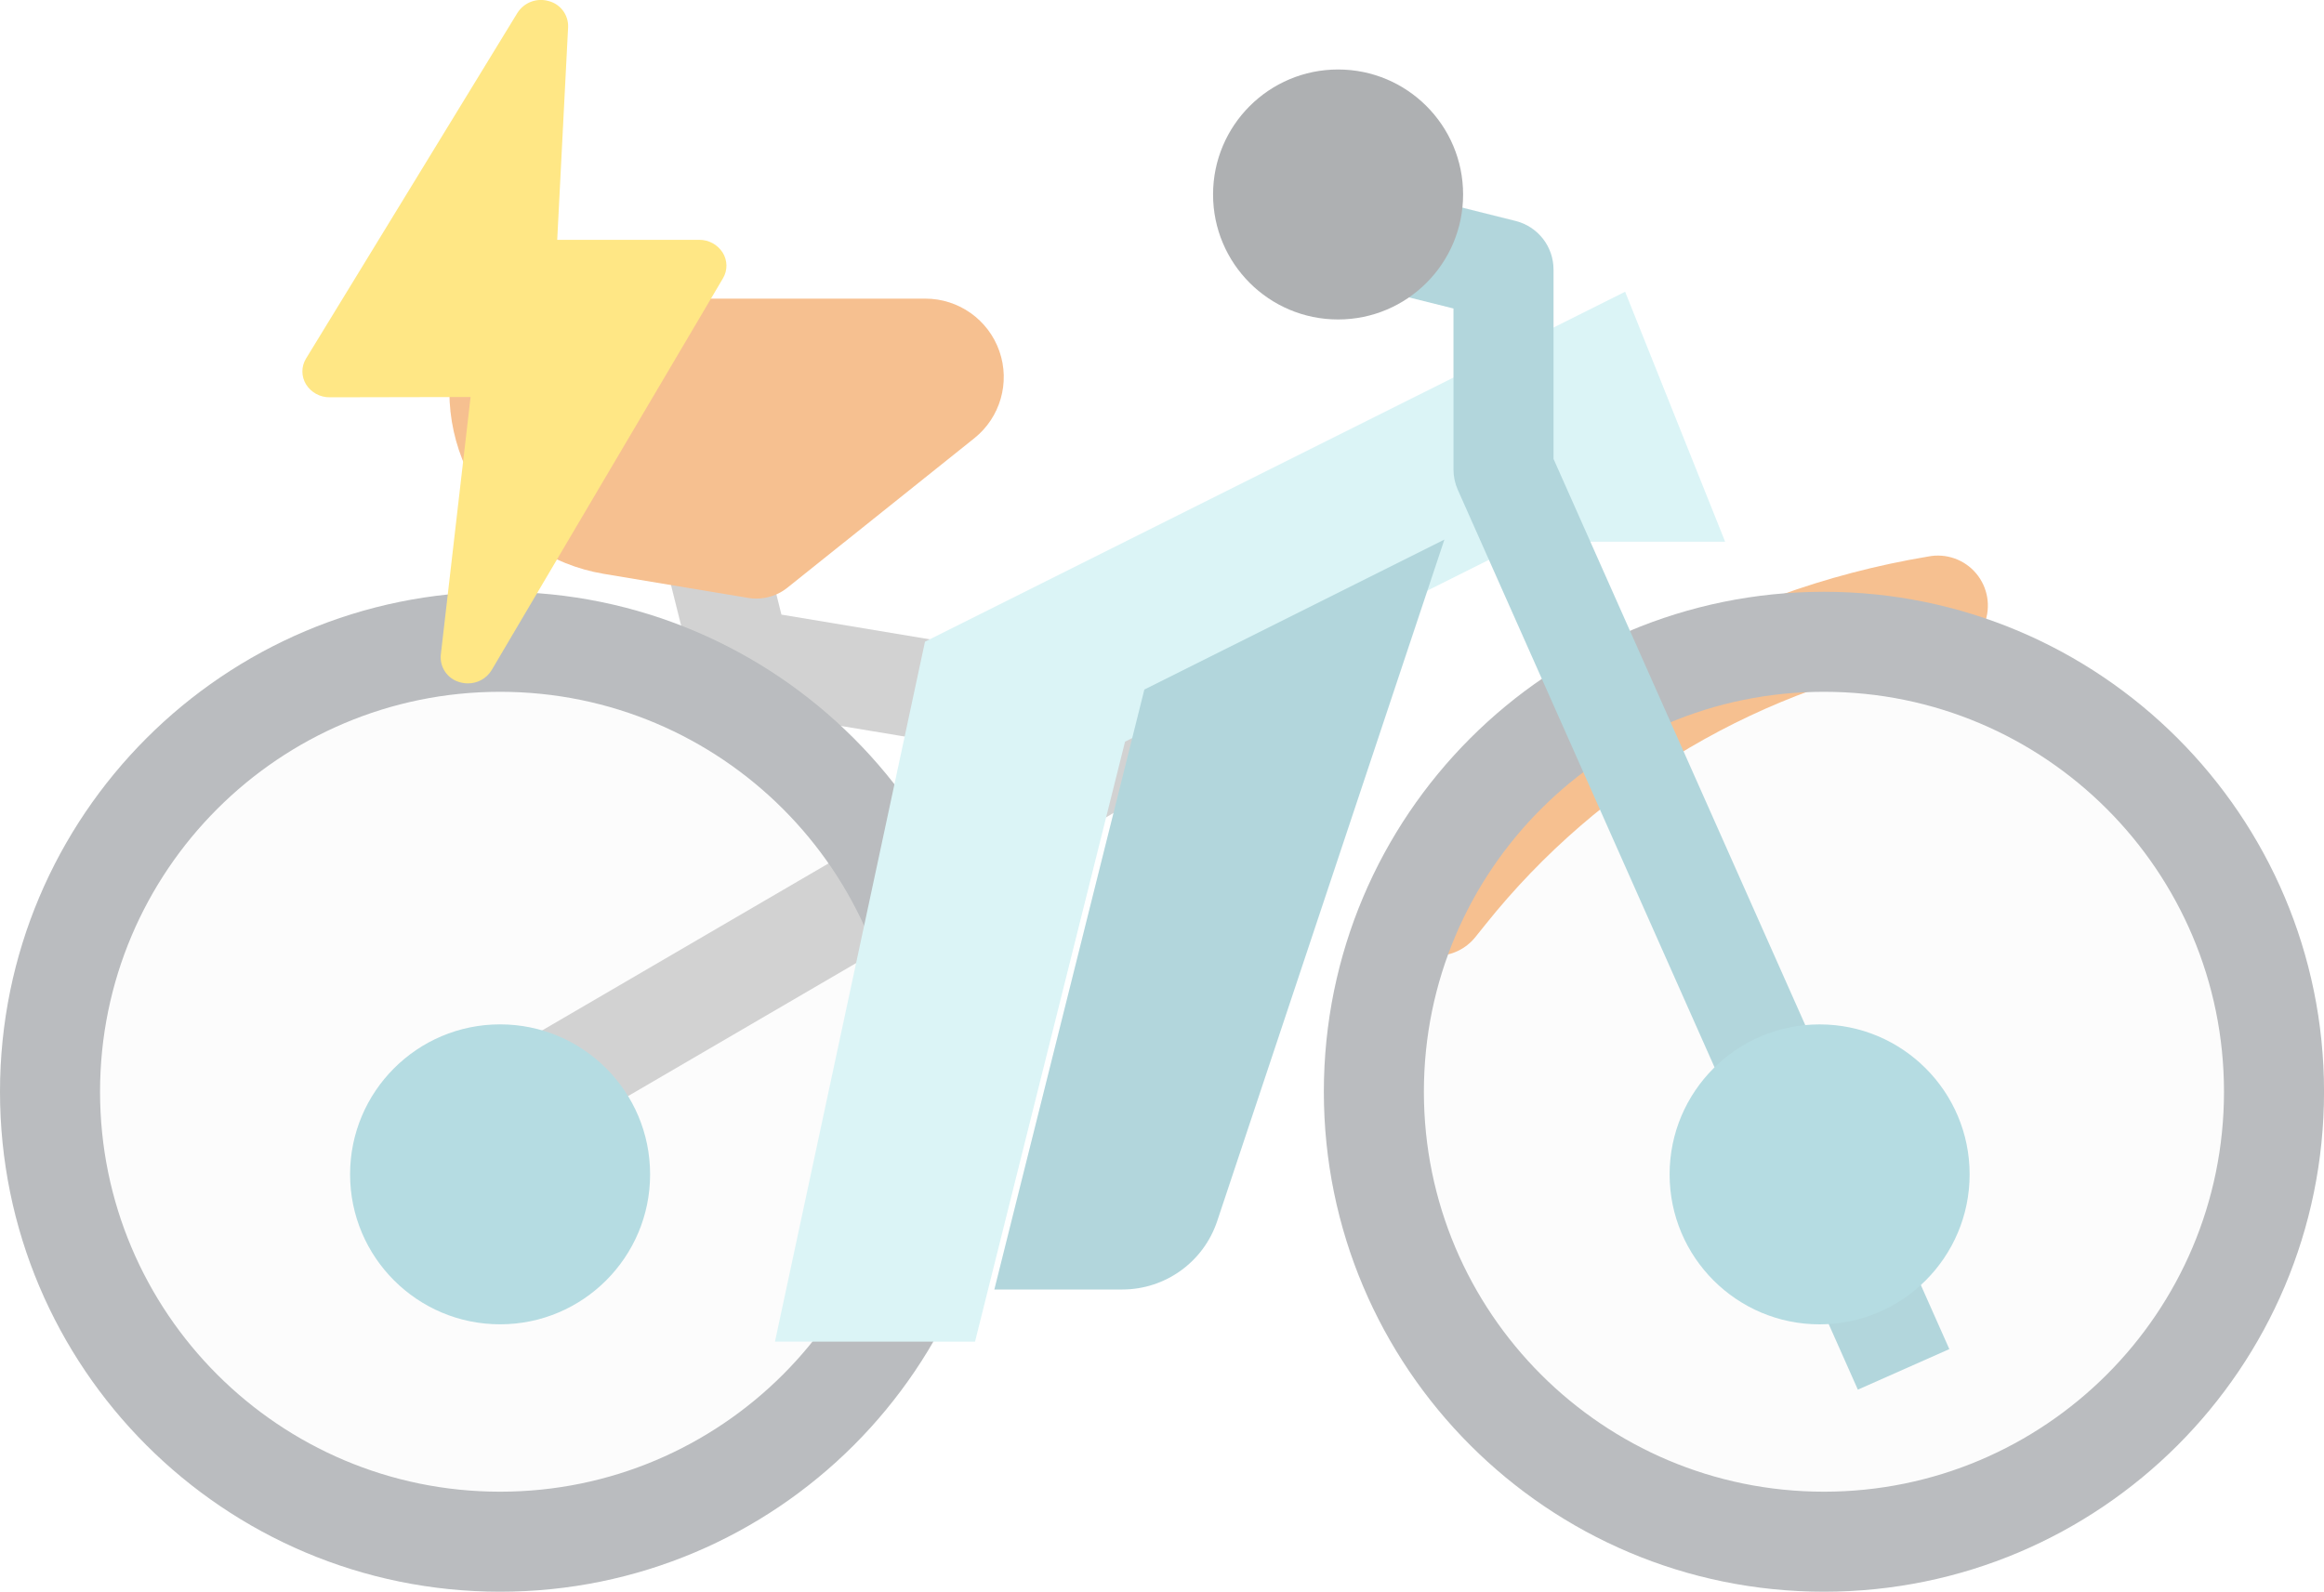
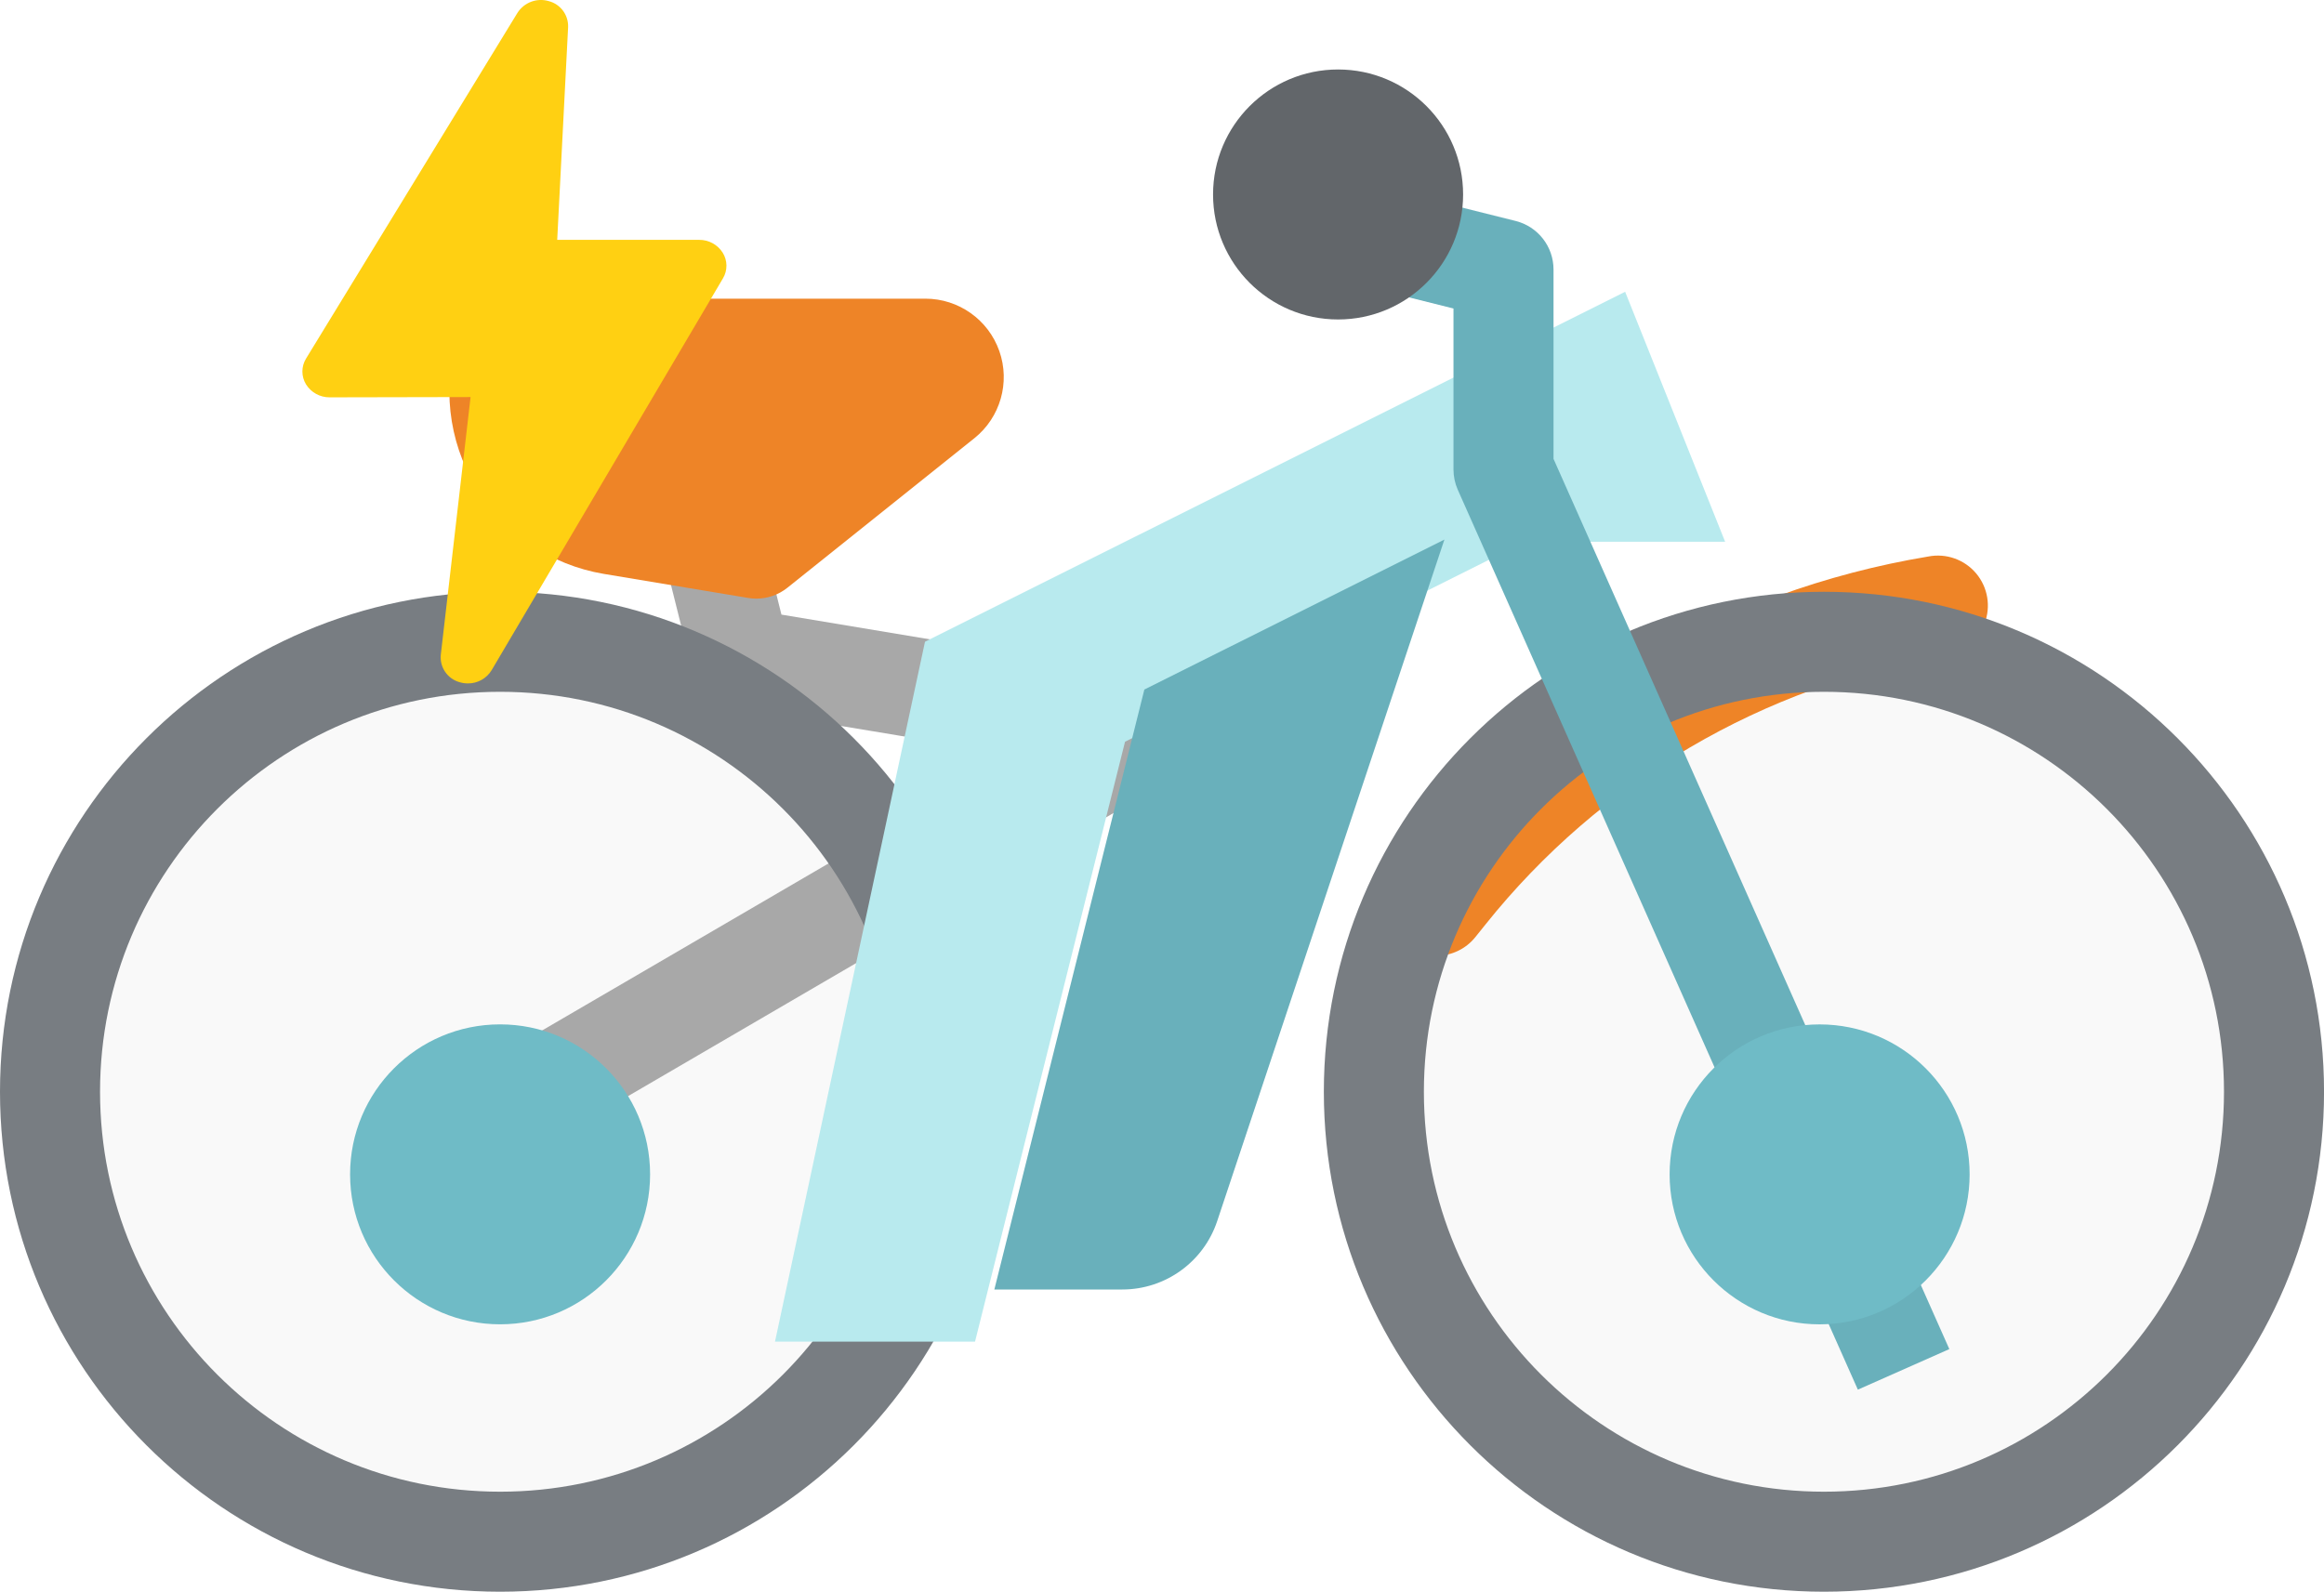
<svg xmlns="http://www.w3.org/2000/svg" width="64" height="43.845" viewBox="0 0 64 43.845">
-   <g id="bicycle_2_" data-name="bicycle (2)" transform="translate(0 2.153)" opacity="0.514">
-     <path id="Path_2749" data-name="Path 2749" d="M336.789,164.394A12.394,12.394,0,1,1,324.394,152,12.394,12.394,0,0,1,336.789,164.394Zm0,0" transform="translate(-274.166 -136.474)" fill="#f9f9f9" />
-     <path id="Path_2750" data-name="Path 2750" d="M297.374,114.991a1.377,1.377,0,0,1-1.075-2.238l.275-.344a23.235,23.235,0,0,1,14.344-8.416,1.377,1.377,0,1,1,.455,2.715,20.488,20.488,0,0,0-12.648,7.422l-.276.344A1.376,1.376,0,0,1,297.374,114.991Zm0,0" transform="translate(-257.818 -90.816)" fill="#ee8427" />
-     <path id="Path_2751" data-name="Path 2751" d="M32.789,164.394A12.394,12.394,0,1,1,20.394,152,12.394,12.394,0,0,1,32.789,164.394Zm0,0" transform="translate(-6.623 -136.474)" fill="#f9f9f9" />
-     <path id="Path_2752" data-name="Path 2752" d="M150.1,82.1a1.3,1.3,0,0,1-.229-.019L138.549,80.2a1.376,1.376,0,0,1-1.1-1.023l-1.377-5.509a1.377,1.377,0,1,1,2.672-.67L139.9,77.63l10.43,1.738A1.377,1.377,0,0,1,150.1,82.1Zm0,0" transform="translate(-118.38 -62.853)" fill="#a8a8a8" />
-     <path id="Path_2753" data-name="Path 2753" d="M89.4,143.146a1.377,1.377,0,0,1-.689-2.567l21.248-12.394a1.377,1.377,0,0,1,1.388,2.379L90.1,142.958A1.373,1.373,0,0,1,89.4,143.146Zm0,0" transform="translate(-77.18 -112.366)" fill="#a8a8a8" />
-     <path id="Path_2754" data-name="Path 2754" d="M317.772,171.543a13.772,13.772,0,1,1,13.772-13.772A13.771,13.771,0,0,1,317.772,171.543Zm0-24.789a11.017,11.017,0,1,0,11.017,11.017A11.017,11.017,0,0,0,317.772,146.754Zm0,0" transform="translate(-267.543 -129.851)" fill="#787d82" />
-     <path id="Path_2755" data-name="Path 2755" d="M64.263,204.131A4.131,4.131,0,1,1,60.131,200,4.132,4.132,0,0,1,64.263,204.131Zm0,0" transform="translate(-46.36 -173.936)" fill="#6fbbc6" />
-     <path id="Path_2756" data-name="Path 2756" d="M13.772,171.543a13.772,13.772,0,1,1,13.772-13.772A13.771,13.771,0,0,1,13.772,171.543Zm0-24.789a11.017,11.017,0,1,0,11.017,11.017A11.017,11.017,0,0,0,13.772,146.754Zm0,0" transform="translate(0 -129.851)" fill="#787d82" />
-     <path id="Path_2757" data-name="Path 2757" d="M199.412,64l2.754,6.886h-5.509L185.64,76.394,181.509,92.92H176l4.131-19.28Zm0,0" transform="translate(-154.658 -58.117)" fill="#b8eaee" />
-     <path id="Path_2758" data-name="Path 2758" d="M214.137,130.773,220.394,112l-8.263,4.131L208,132.657h3.523A2.754,2.754,0,0,0,214.137,130.773Zm0,0" transform="translate(-180.617 -99.29)" fill="#69b0bb" />
-     <path id="Path_2759" data-name="Path 2759" d="M293.657,49.808,282.639,25.019a1.378,1.378,0,0,1-.118-.559V20.027l-4.466-1.116.67-2.672,5.509,1.377a1.378,1.378,0,0,1,1.042,1.336v5.217l10.9,24.522Zm0,0" transform="translate(-242.494 -13.682)" fill="#69b0bb" />
-     <path id="Path_2760" data-name="Path 2760" d="M251.443,6.886a3.443,3.443,0,1,1,3.443-3.443A3.443,3.443,0,0,1,251.443,6.886Zm0,0" transform="translate(-214.594 -0.239)" fill="#62666a" />
-     <path id="Path_2761" data-name="Path 2761" d="M103.766,56.263a1.219,1.219,0,0,1-.227-.02l-3.968-.661a5.094,5.094,0,0,1-3.994-6.64A1.377,1.377,0,0,1,96.88,48h11.541a2.159,2.159,0,0,1,1.35,3.845l-5.146,4.116A1.371,1.371,0,0,1,103.766,56.263Zm0,0" transform="translate(-82.939 -41.927)" fill="#ee8427" />
-     <path id="Path_2762" data-name="Path 2762" d="M363.444,208.263a4.131,4.131,0,1,1,4.131-4.131A4.132,4.132,0,0,1,363.444,208.263Zm0,0" transform="translate(-313.334 -173.936)" fill="#6fbbc6" />
-     <path id="Lighting1" d="M829.782,668.206a.759.759,0,0,0-.647-.351h-3.909l.3-5.861a.713.713,0,0,0-.536-.716.765.765,0,0,0-.86.326l-5.821,9.521a.679.679,0,0,0,0,.712.761.761,0,0,0,.649.356h0l3.882-.008-.82,7.1a.71.71,0,0,0,.516.754.8.8,0,0,0,.229.034.758.758,0,0,0,.654-.363l6.371-10.794A.678.678,0,0,0,829.782,668.206Z" transform="translate(-809.881 -663.402)" fill="#ffd012" />
+   <g id="Group_635" data-name="Group 635" transform="translate(-165 -1281)">
+     <path id="Path_2749" data-name="Path 2749" d="M336.789,164.394A12.394,12.394,0,1,1,324.394,152,12.394,12.394,0,0,1,336.789,164.394Zm0,0" transform="translate(-109.166 1146.679)" fill="#f9f9f9" />
+     <path id="Path_2750" data-name="Path 2750" d="M297.374,114.991a1.377,1.377,0,0,1-1.075-2.238l.275-.344a23.235,23.235,0,0,1,14.344-8.416,1.377,1.377,0,1,1,.455,2.715,20.488,20.488,0,0,0-12.648,7.422l-.276.344A1.376,1.376,0,0,1,297.374,114.991Zm0,0" transform="translate(-92.818 1192.337)" fill="#ee8427" />
+     <path id="Path_2751" data-name="Path 2751" d="M32.789,164.394A12.394,12.394,0,1,1,20.394,152,12.394,12.394,0,0,1,32.789,164.394Zm0,0" transform="translate(158.377 1146.679)" fill="#f9f9f9" />
+     <path id="Path_2752" data-name="Path 2752" d="M150.1,82.1a1.3,1.3,0,0,1-.229-.019L138.549,80.2a1.376,1.376,0,0,1-1.1-1.023l-1.377-5.509a1.377,1.377,0,1,1,2.672-.67L139.9,77.63l10.43,1.738A1.377,1.377,0,0,1,150.1,82.1Zm0,0" transform="translate(46.62 1220.3)" fill="#a8a8a8" />
+     <path id="Path_2753" data-name="Path 2753" d="M89.4,143.146a1.377,1.377,0,0,1-.689-2.567l21.248-12.394a1.377,1.377,0,0,1,1.388,2.379L90.1,142.958A1.373,1.373,0,0,1,89.4,143.146Zm0,0" transform="translate(87.82 1170.788)" fill="#a8a8a8" />
+     <path id="Path_2754" data-name="Path 2754" d="M317.772,171.543a13.772,13.772,0,1,1,13.772-13.772A13.771,13.771,0,0,1,317.772,171.543Zm0-24.789a11.017,11.017,0,1,0,11.017,11.017A11.017,11.017,0,0,0,317.772,146.754Zm0,0" transform="translate(-102.543 1153.302)" fill="#787d82" />
+     <path id="Path_2755" data-name="Path 2755" d="M64.263,204.131A4.131,4.131,0,1,1,60.131,200,4.132,4.132,0,0,1,64.263,204.131Zm0,0" transform="translate(118.64 1109.217)" fill="#6fbbc6" />
+     <path id="Path_2756" data-name="Path 2756" d="M13.772,171.543a13.772,13.772,0,1,1,13.772-13.772A13.771,13.771,0,0,1,13.772,171.543Zm0-24.789a11.017,11.017,0,1,0,11.017,11.017A11.017,11.017,0,0,0,13.772,146.754Zm0,0" transform="translate(165 1153.302)" fill="#787d82" />
+     <path id="Path_2757" data-name="Path 2757" d="M199.412,64l2.754,6.886h-5.509L185.64,76.394,181.509,92.92H176l4.131-19.28Zm0,0" transform="translate(10.342 1225.037)" fill="#b8eaee" />
+     <path id="Path_2758" data-name="Path 2758" d="M214.137,130.773,220.394,112l-8.263,4.131L208,132.657h3.523A2.754,2.754,0,0,0,214.137,130.773Zm0,0" transform="translate(-15.617 1183.863)" fill="#69b0bb" />
+     <path id="Path_2759" data-name="Path 2759" d="M293.657,49.808,282.639,25.019a1.378,1.378,0,0,1-.118-.559V20.027l-4.466-1.116.67-2.672,5.509,1.377a1.378,1.378,0,0,1,1.042,1.336v5.217l10.9,24.522Zm0,0" transform="translate(-77.494 1269.471)" fill="#69b0bb" />
+     <path id="Path_2760" data-name="Path 2760" d="M251.443,6.886a3.443,3.443,0,1,1,3.443-3.443A3.443,3.443,0,0,1,251.443,6.886Zm0,0" transform="translate(-49.594 1282.914)" fill="#62666a" />
+     <path id="Path_2761" data-name="Path 2761" d="M103.766,56.263a1.219,1.219,0,0,1-.227-.02l-3.968-.661a5.094,5.094,0,0,1-3.994-6.64A1.377,1.377,0,0,1,96.88,48h11.541a2.159,2.159,0,0,1,1.35,3.845l-5.146,4.116A1.371,1.371,0,0,1,103.766,56.263Zm0,0" transform="translate(82.061 1241.227)" fill="#ee8427" />
+     <path id="Path_2762" data-name="Path 2762" d="M363.444,208.263a4.131,4.131,0,1,1,4.131-4.131A4.132,4.132,0,0,1,363.444,208.263Zm0,0" transform="translate(-148.334 1109.217)" fill="#6fbbc6" />
+     <path id="Lighting1" d="M829.782,668.206a.759.759,0,0,0-.647-.351h-3.909l.3-5.861a.713.713,0,0,0-.536-.716.765.765,0,0,0-.86.326l-5.821,9.521a.679.679,0,0,0,0,.712.761.761,0,0,0,.649.356h0l3.882-.008-.82,7.1a.71.71,0,0,0,.516.754.8.8,0,0,0,.229.034.758.758,0,0,0,.654-.363l6.371-10.794A.678.678,0,0,0,829.782,668.206Z" transform="translate(-644.881 619.752)" fill="#ffd012" />
  </g>
</svg>
